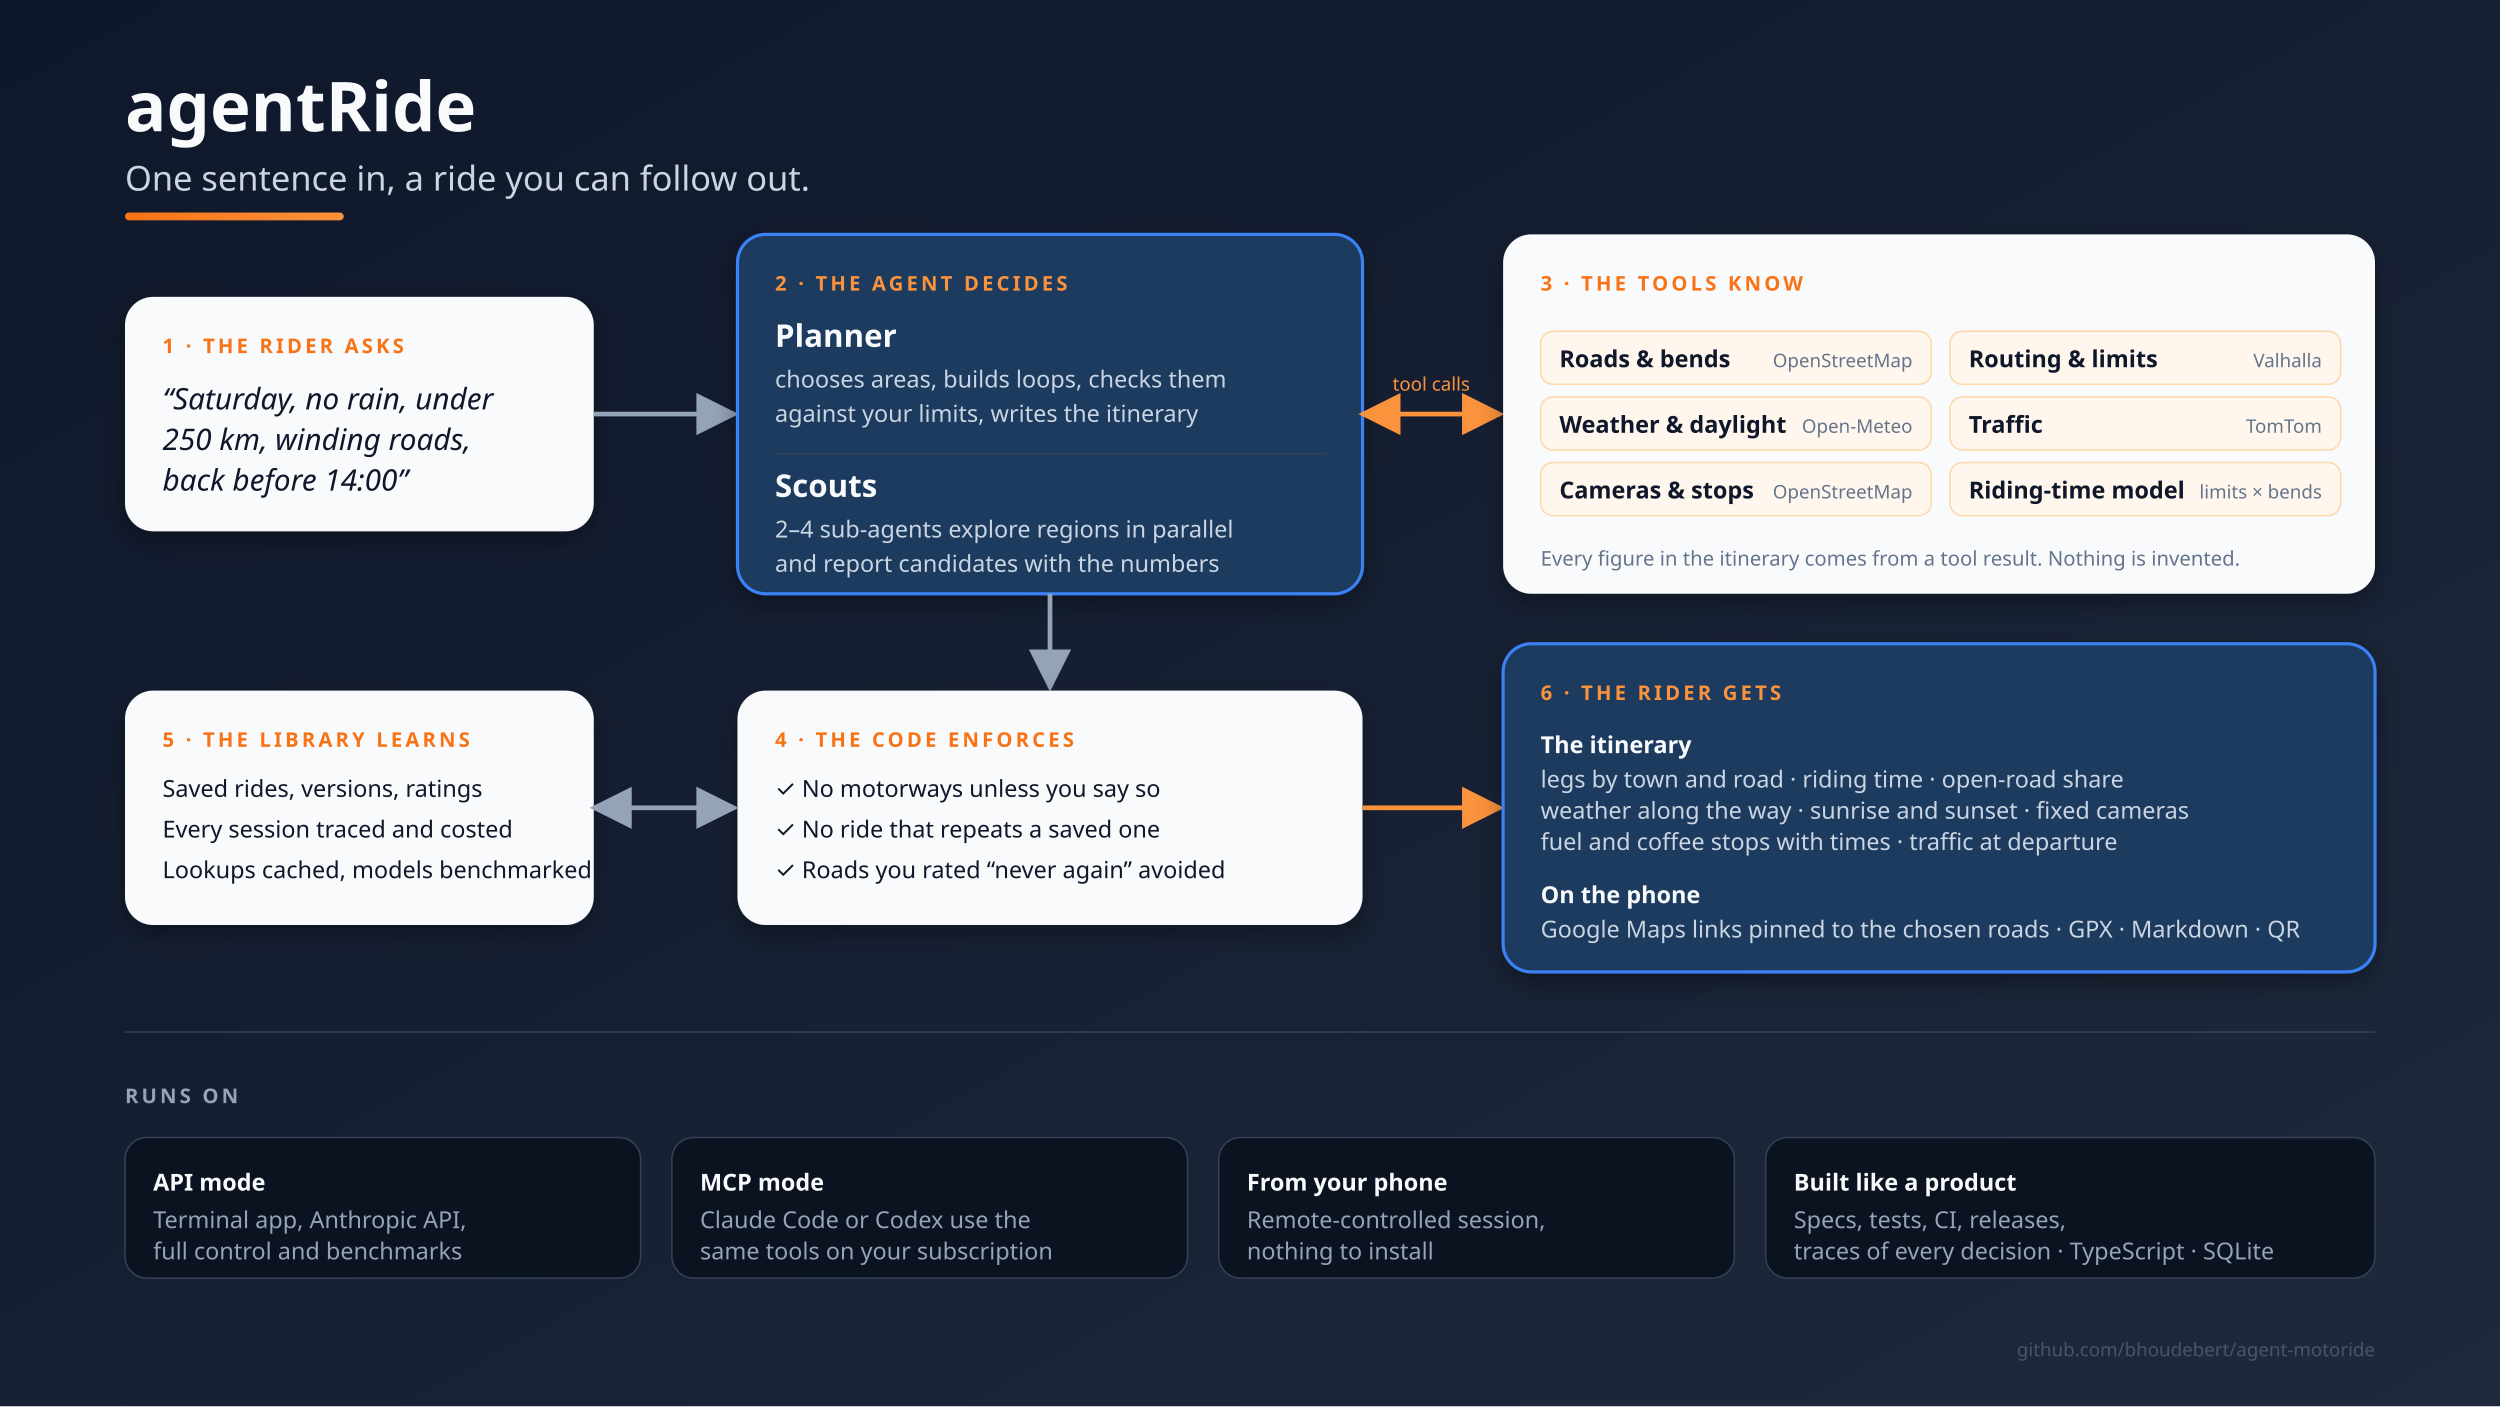
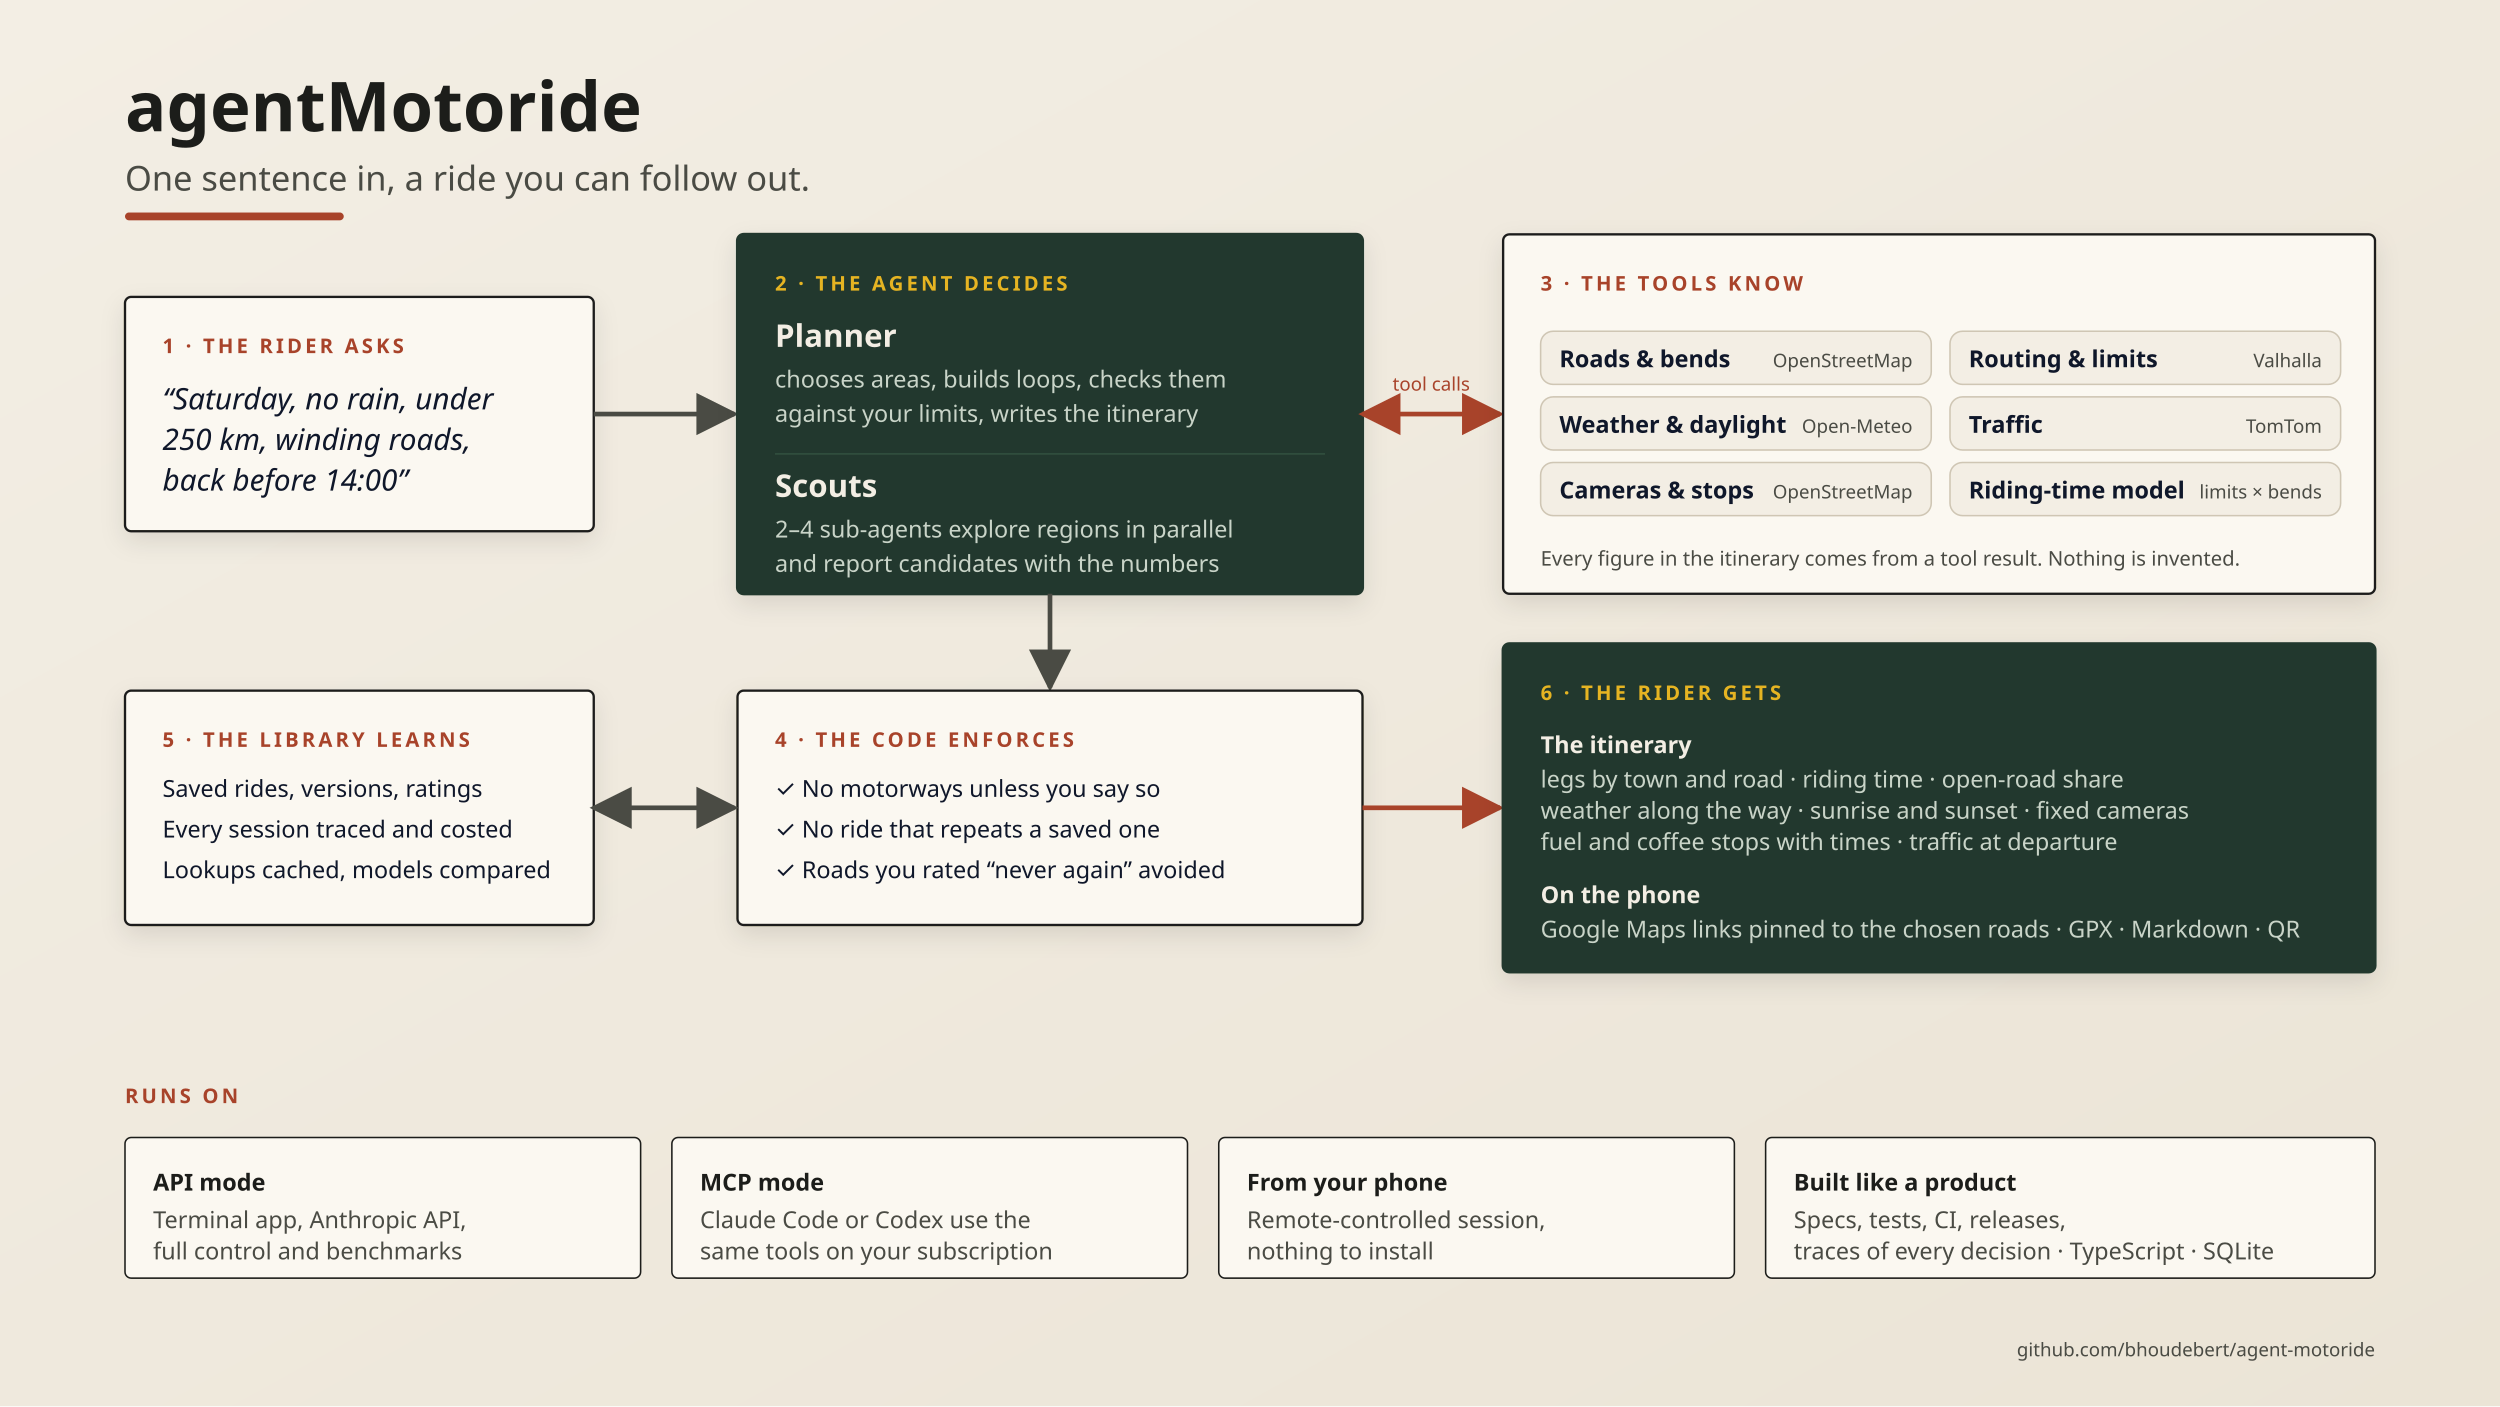
<svg xmlns="http://www.w3.org/2000/svg" width="1600" height="900" viewBox="0 0 1600 900" font-family="Noto Sans, Inter, Liberation Sans, DejaVu Sans, sans-serif">
  <defs>
    <linearGradient id="bg" x1="0" y1="0" x2="1" y2="1">
-       <stop offset="0" stop-color="#0f172a" />
-       <stop offset="1" stop-color="#1e293b" />
+       <stop offset="0" stop-color="#f3eee4" />
+       <stop offset="1" stop-color="#ebe4d6" />
    </linearGradient>
    <linearGradient id="accent" x1="0" y1="0" x2="1" y2="0">
-       <stop offset="0" stop-color="#f97316" />
-       <stop offset="1" stop-color="#fb923c" />
+       <stop offset="0" stop-color="#a8432a" />
+       <stop offset="1" stop-color="#a8432a" />
    </linearGradient>
    <filter id="shadow" x="-10%" y="-10%" width="120%" height="130%">
-       <feDropShadow dx="0" dy="6" stdDeviation="8" flood-color="#000" flood-opacity="0.35" />
+       <feDropShadow dx="0" dy="6" stdDeviation="8" flood-color="#000" flood-opacity="0.10" />
    </filter>
    <marker id="arrow" viewBox="0 0 10 10" refX="9" refY="5" markerWidth="9" markerHeight="9" orient="auto-start-reverse">
-       <path d="M0,0 L10,5 L0,10 z" fill="#94a3b8" />
+       <path d="M0,0 L10,5 L0,10 z" fill="#4a4b44" />
    </marker>
    <marker id="arrowAccent" viewBox="0 0 10 10" refX="9" refY="5" markerWidth="9" markerHeight="9" orient="auto-start-reverse">
-       <path d="M0,0 L10,5 L0,10 z" fill="#fb923c" />
+       <path d="M0,0 L10,5 L0,10 z" fill="#a8432a" />
    </marker>
  </defs>
  <rect width="1600" height="900" fill="url(#bg)" />
-   <text x="80" y="84" font-size="44" font-weight="700" fill="#f8fafc">agentRide</text>
-   <text x="80" y="122" font-size="22" fill="#cbd5e1">One sentence in, a ride you can follow out.</text>
+   <text x="80" y="84" font-size="44" font-weight="700" fill="#1c1d1a">agentMotoride</text>
+   <text x="80" y="122" font-size="22" fill="#4a4b44">One sentence in, a ride you can follow out.</text>
  <rect x="80" y="136" width="140" height="5" rx="2.5" fill="url(#accent)" />
  <g filter="url(#shadow)">
-     <rect x="80" y="190" width="300" height="150" rx="18" fill="#f8fafc" />
+     <rect x="80" y="190" width="300" height="150" rx="4" fill="#fbf8f1" stroke="#1c1d1a" stroke-width="1.5" />
  </g>
-   <text x="104" y="226" font-size="13" font-weight="700" fill="#f97316" letter-spacing="2">1 · THE RIDER ASKS</text>
+   <text x="104" y="226" font-size="13" font-weight="700" fill="#a8432a" letter-spacing="2">1 · THE RIDER ASKS</text>
  <text x="104" y="262" font-size="19" fill="#0f172a" font-style="italic">“Saturday, no rain, under</text>
  <text x="104" y="288" font-size="19" fill="#0f172a" font-style="italic">250 km, winding roads,</text>
  <text x="104" y="314" font-size="19" fill="#0f172a" font-style="italic">back before 14:00”</text>
-   <path d="M380,265 L470,265" stroke="#94a3b8" stroke-width="3" marker-end="url(#arrow)" />
+   <path d="M380,265 L470,265" stroke="#4a4b44" stroke-width="3" marker-end="url(#arrow)" />
  <g filter="url(#shadow)">
-     <rect x="472" y="150" width="400" height="230" rx="18" fill="#1e3a5f" stroke="#3b82f6" stroke-width="2" />
+     <rect x="472" y="150" width="400" height="230" rx="4" fill="#24382d" stroke="#24382d" stroke-width="2" />
  </g>
-   <text x="496" y="186" font-size="13" font-weight="700" fill="#fb923c" letter-spacing="2">2 · THE AGENT DECIDES</text>
-   <text x="496" y="222" font-size="20" font-weight="700" fill="#f8fafc">Planner</text>
-   <text x="496" y="248" font-size="15" fill="#cbd5e1">chooses areas, builds loops, checks them</text>
-   <text x="496" y="270" font-size="15" fill="#cbd5e1">against your limits, writes the itinerary</text>
-   <rect x="496" y="290" width="352" height="1" fill="#334155" />
-   <text x="496" y="318" font-size="20" font-weight="700" fill="#f8fafc">Scouts</text>
-   <text x="496" y="344" font-size="15" fill="#cbd5e1">2–4 sub-agents explore regions in parallel</text>
-   <text x="496" y="366" font-size="15" fill="#cbd5e1">and report candidates with the numbers</text>
-   <path d="M872,265 L960,265" stroke="#fb923c" stroke-width="3" marker-end="url(#arrowAccent)" marker-start="url(#arrowAccent)" />
-   <text x="916" y="250" font-size="12" fill="#fb923c" text-anchor="middle">tool calls</text>
+   <text x="496" y="186" font-size="13" font-weight="700" fill="#e6b422" letter-spacing="2">2 · THE AGENT DECIDES</text>
+   <text x="496" y="222" font-size="20" font-weight="700" fill="#f3eee4">Planner</text>
+   <text x="496" y="248" font-size="15" fill="#c9d4c8">chooses areas, builds loops, checks them</text>
+   <text x="496" y="270" font-size="15" fill="#c9d4c8">against your limits, writes the itinerary</text>
+   <rect x="496" y="290" width="352" height="1" fill="#31503f" />
+   <text x="496" y="318" font-size="20" font-weight="700" fill="#f3eee4">Scouts</text>
+   <text x="496" y="344" font-size="15" fill="#c9d4c8">2–4 sub-agents explore regions in parallel</text>
+   <text x="496" y="366" font-size="15" fill="#c9d4c8">and report candidates with the numbers</text>
+   <path d="M872,265 L960,265" stroke="#a8432a" stroke-width="3" marker-end="url(#arrowAccent)" marker-start="url(#arrowAccent)" />
+   <text x="916" y="250" font-size="12" fill="#a8432a" text-anchor="middle">tool calls</text>
  <g filter="url(#shadow)">
-     <rect x="962" y="150" width="558" height="230" rx="18" fill="#f8fafc" />
+     <rect x="962" y="150" width="558" height="230" rx="4" fill="#fbf8f1" stroke="#1c1d1a" stroke-width="1.5" />
  </g>
-   <text x="986" y="186" font-size="13" font-weight="700" fill="#f97316" letter-spacing="2">3 · THE TOOLS KNOW</text>
+   <text x="986" y="186" font-size="13" font-weight="700" fill="#a8432a" letter-spacing="2">3 · THE TOOLS KNOW</text>
  <g font-size="15" fill="#0f172a">
    <g transform="translate(986,212)">
-       <rect width="250" height="34" rx="8" fill="#fff7ed" stroke="#fed7aa" />
+       <rect width="250" height="34" rx="8" fill="#f3eee4" stroke="#cfc6b4" />
      <text x="12" y="23" font-weight="600">Roads &amp; bends</text>
-       <text x="238" y="23" fill="#64748b" font-size="12" text-anchor="end">OpenStreetMap</text>
+       <text x="238" y="23" fill="#4a4b44" font-size="12" text-anchor="end">OpenStreetMap</text>
    </g>
    <g transform="translate(1248,212)">
-       <rect width="250" height="34" rx="8" fill="#fff7ed" stroke="#fed7aa" />
+       <rect width="250" height="34" rx="8" fill="#f3eee4" stroke="#cfc6b4" />
      <text x="12" y="23" font-weight="600">Routing &amp; limits</text>
-       <text x="238" y="23" fill="#64748b" font-size="12" text-anchor="end">Valhalla</text>
+       <text x="238" y="23" fill="#4a4b44" font-size="12" text-anchor="end">Valhalla</text>
    </g>
    <g transform="translate(986,254)">
-       <rect width="250" height="34" rx="8" fill="#fff7ed" stroke="#fed7aa" />
+       <rect width="250" height="34" rx="8" fill="#f3eee4" stroke="#cfc6b4" />
      <text x="12" y="23" font-weight="600">Weather &amp; daylight</text>
-       <text x="238" y="23" fill="#64748b" font-size="12" text-anchor="end">Open-Meteo</text>
+       <text x="238" y="23" fill="#4a4b44" font-size="12" text-anchor="end">Open-Meteo</text>
    </g>
    <g transform="translate(1248,254)">
-       <rect width="250" height="34" rx="8" fill="#fff7ed" stroke="#fed7aa" />
+       <rect width="250" height="34" rx="8" fill="#f3eee4" stroke="#cfc6b4" />
      <text x="12" y="23" font-weight="600">Traffic</text>
-       <text x="238" y="23" fill="#64748b" font-size="12" text-anchor="end">TomTom</text>
+       <text x="238" y="23" fill="#4a4b44" font-size="12" text-anchor="end">TomTom</text>
    </g>
    <g transform="translate(986,296)">
-       <rect width="250" height="34" rx="8" fill="#fff7ed" stroke="#fed7aa" />
+       <rect width="250" height="34" rx="8" fill="#f3eee4" stroke="#cfc6b4" />
      <text x="12" y="23" font-weight="600">Cameras &amp; stops</text>
-       <text x="238" y="23" fill="#64748b" font-size="12" text-anchor="end">OpenStreetMap</text>
+       <text x="238" y="23" fill="#4a4b44" font-size="12" text-anchor="end">OpenStreetMap</text>
    </g>
    <g transform="translate(1248,296)">
-       <rect width="250" height="34" rx="8" fill="#fff7ed" stroke="#fed7aa" />
+       <rect width="250" height="34" rx="8" fill="#f3eee4" stroke="#cfc6b4" />
      <text x="12" y="23" font-weight="600">Riding-time model</text>
-       <text x="238" y="23" fill="#64748b" font-size="12" text-anchor="end">limits × bends</text>
+       <text x="238" y="23" fill="#4a4b44" font-size="12" text-anchor="end">limits × bends</text>
    </g>
  </g>
-   <text x="986" y="362" font-size="13" fill="#64748b">Every figure in the itinerary comes from a tool result. Nothing is invented.</text>
-   <path d="M672,380 L672,440" stroke="#94a3b8" stroke-width="3" marker-end="url(#arrow)" />
+   <text x="986" y="362" font-size="13" fill="#4a4b44">Every figure in the itinerary comes from a tool result. Nothing is invented.</text>
+   <path d="M672,380 L672,440" stroke="#4a4b44" stroke-width="3" marker-end="url(#arrow)" />
  <g filter="url(#shadow)">
-     <rect x="472" y="442" width="400" height="150" rx="18" fill="#f8fafc" />
+     <rect x="472" y="442" width="400" height="150" rx="4" fill="#fbf8f1" stroke="#1c1d1a" stroke-width="1.5" />
  </g>
-   <text x="496" y="478" font-size="13" font-weight="700" fill="#f97316" letter-spacing="2">4 · THE CODE ENFORCES</text>
+   <text x="496" y="478" font-size="13" font-weight="700" fill="#a8432a" letter-spacing="2">4 · THE CODE ENFORCES</text>
  <g font-size="15" fill="#0f172a">
    <text x="496" y="510">✓ No motorways unless you say so</text>
    <text x="496" y="536">✓ No ride that repeats a saved one</text>
    <text x="496" y="562">✓ Roads you rated “never again” avoided</text>
  </g>
  <g filter="url(#shadow)">
-     <rect x="80" y="442" width="300" height="150" rx="18" fill="#f8fafc" />
+     <rect x="80" y="442" width="300" height="150" rx="4" fill="#fbf8f1" stroke="#1c1d1a" stroke-width="1.5" />
  </g>
-   <text x="104" y="478" font-size="13" font-weight="700" fill="#f97316" letter-spacing="2">5 · THE LIBRARY LEARNS</text>
+   <text x="104" y="478" font-size="13" font-weight="700" fill="#a8432a" letter-spacing="2">5 · THE LIBRARY LEARNS</text>
  <g font-size="15" fill="#0f172a">
    <text x="104" y="510">Saved rides, versions, ratings</text>
    <text x="104" y="536">Every session traced and costed</text>
-     <text x="104" y="562">Lookups cached, models benchmarked</text>
+     <text x="104" y="562">Lookups cached, models compared</text>
  </g>
-   <path d="M380,517 L470,517" stroke="#94a3b8" stroke-width="3" marker-end="url(#arrow)" marker-start="url(#arrow)" />
-   <path d="M872,517 L960,517" stroke="#fb923c" stroke-width="3" marker-end="url(#arrowAccent)" />
+   <path d="M380,517 L470,517" stroke="#4a4b44" stroke-width="3" marker-end="url(#arrow)" marker-start="url(#arrow)" />
+   <path d="M872,517 L960,517" stroke="#a8432a" stroke-width="3" marker-end="url(#arrowAccent)" />
  <g filter="url(#shadow)">
-     <rect x="962" y="412" width="558" height="210" rx="18" fill="#1e3a5f" stroke="#3b82f6" stroke-width="2" />
+     <rect x="962" y="412" width="558" height="210" rx="4" fill="#24382d" stroke="#24382d" stroke-width="2" />
  </g>
-   <text x="986" y="448" font-size="13" font-weight="700" fill="#fb923c" letter-spacing="2">6 · THE RIDER GETS</text>
-   <g font-size="15" fill="#f8fafc">
+   <text x="986" y="448" font-size="13" font-weight="700" fill="#e6b422" letter-spacing="2">6 · THE RIDER GETS</text>
+   <g font-size="15" fill="#f3eee4">
    <text x="986" y="482" font-weight="700">The itinerary</text>
-     <text x="986" y="504" fill="#cbd5e1">legs by town and road · riding time · open-road share</text>
-     <text x="986" y="524" fill="#cbd5e1">weather along the way · sunrise and sunset · fixed cameras</text>
-     <text x="986" y="544" fill="#cbd5e1">fuel and coffee stops with times · traffic at departure</text>
+     <text x="986" y="504" fill="#c9d4c8">legs by town and road · riding time · open-road share</text>
+     <text x="986" y="524" fill="#c9d4c8">weather along the way · sunrise and sunset · fixed cameras</text>
+     <text x="986" y="544" fill="#c9d4c8">fuel and coffee stops with times · traffic at departure</text>
    <text x="986" y="578" font-weight="700">On the phone</text>
-     <text x="986" y="600" fill="#cbd5e1">Google Maps links pinned to the chosen roads · GPX · Markdown · QR</text>
+     <text x="986" y="600" fill="#c9d4c8">Google Maps links pinned to the chosen roads · GPX · Markdown · QR</text>
  </g>
-   <rect x="80" y="660" width="1440" height="1" fill="#334155" />
-   <text x="80" y="706" font-size="13" font-weight="700" fill="#94a3b8" letter-spacing="2">RUNS ON</text>
+   <text x="80" y="706" font-size="13" font-weight="700" fill="#a8432a" letter-spacing="2">RUNS ON</text>
  <g font-size="15">
    <g transform="translate(80,728)">
-       <rect width="330" height="90" rx="14" fill="#0b1220" stroke="#334155" />
-       <text x="18" y="34" font-weight="700" fill="#f8fafc">API mode</text>
-       <text x="18" y="58" fill="#94a3b8">Terminal app, Anthropic API,</text>
-       <text x="18" y="78" fill="#94a3b8">full control and benchmarks</text>
+       <rect width="330" height="90" rx="4" fill="#fbf8f1" stroke="#1c1d1a" />
+       <text x="18" y="34" font-weight="700" fill="#1c1d1a">API mode</text>
+       <text x="18" y="58" fill="#4a4b44">Terminal app, Anthropic API,</text>
+       <text x="18" y="78" fill="#4a4b44">full control and benchmarks</text>
    </g>
    <g transform="translate(430,728)">
-       <rect width="330" height="90" rx="14" fill="#0b1220" stroke="#334155" />
-       <text x="18" y="34" font-weight="700" fill="#f8fafc">MCP mode</text>
-       <text x="18" y="58" fill="#94a3b8">Claude Code or Codex use the</text>
-       <text x="18" y="78" fill="#94a3b8">same tools on your subscription</text>
+       <rect width="330" height="90" rx="4" fill="#fbf8f1" stroke="#1c1d1a" />
+       <text x="18" y="34" font-weight="700" fill="#1c1d1a">MCP mode</text>
+       <text x="18" y="58" fill="#4a4b44">Claude Code or Codex use the</text>
+       <text x="18" y="78" fill="#4a4b44">same tools on your subscription</text>
    </g>
    <g transform="translate(780,728)">
-       <rect width="330" height="90" rx="14" fill="#0b1220" stroke="#334155" />
-       <text x="18" y="34" font-weight="700" fill="#f8fafc">From your phone</text>
-       <text x="18" y="58" fill="#94a3b8">Remote-controlled session,</text>
-       <text x="18" y="78" fill="#94a3b8">nothing to install</text>
+       <rect width="330" height="90" rx="4" fill="#fbf8f1" stroke="#1c1d1a" />
+       <text x="18" y="34" font-weight="700" fill="#1c1d1a">From your phone</text>
+       <text x="18" y="58" fill="#4a4b44">Remote-controlled session,</text>
+       <text x="18" y="78" fill="#4a4b44">nothing to install</text>
    </g>
    <g transform="translate(1130,728)">
-       <rect width="390" height="90" rx="14" fill="#0b1220" stroke="#334155" />
-       <text x="18" y="34" font-weight="700" fill="#f8fafc">Built like a product</text>
-       <text x="18" y="58" fill="#94a3b8">Specs, tests, CI, releases,</text>
-       <text x="18" y="78" fill="#94a3b8">traces of every decision · TypeScript · SQLite</text>
+       <rect width="390" height="90" rx="4" fill="#fbf8f1" stroke="#1c1d1a" />
+       <text x="18" y="34" font-weight="700" fill="#1c1d1a">Built like a product</text>
+       <text x="18" y="58" fill="#4a4b44">Specs, tests, CI, releases,</text>
+       <text x="18" y="78" fill="#4a4b44">traces of every decision · TypeScript · SQLite</text>
    </g>
  </g>
-   <text x="1520" y="868" font-size="12" fill="#475569" text-anchor="end">github.com/bhoudebert/agent-motoride</text>
+   <text x="1520" y="868" font-size="12" fill="#4a4b44" text-anchor="end">github.com/bhoudebert/agent-motoride</text>
</svg>
